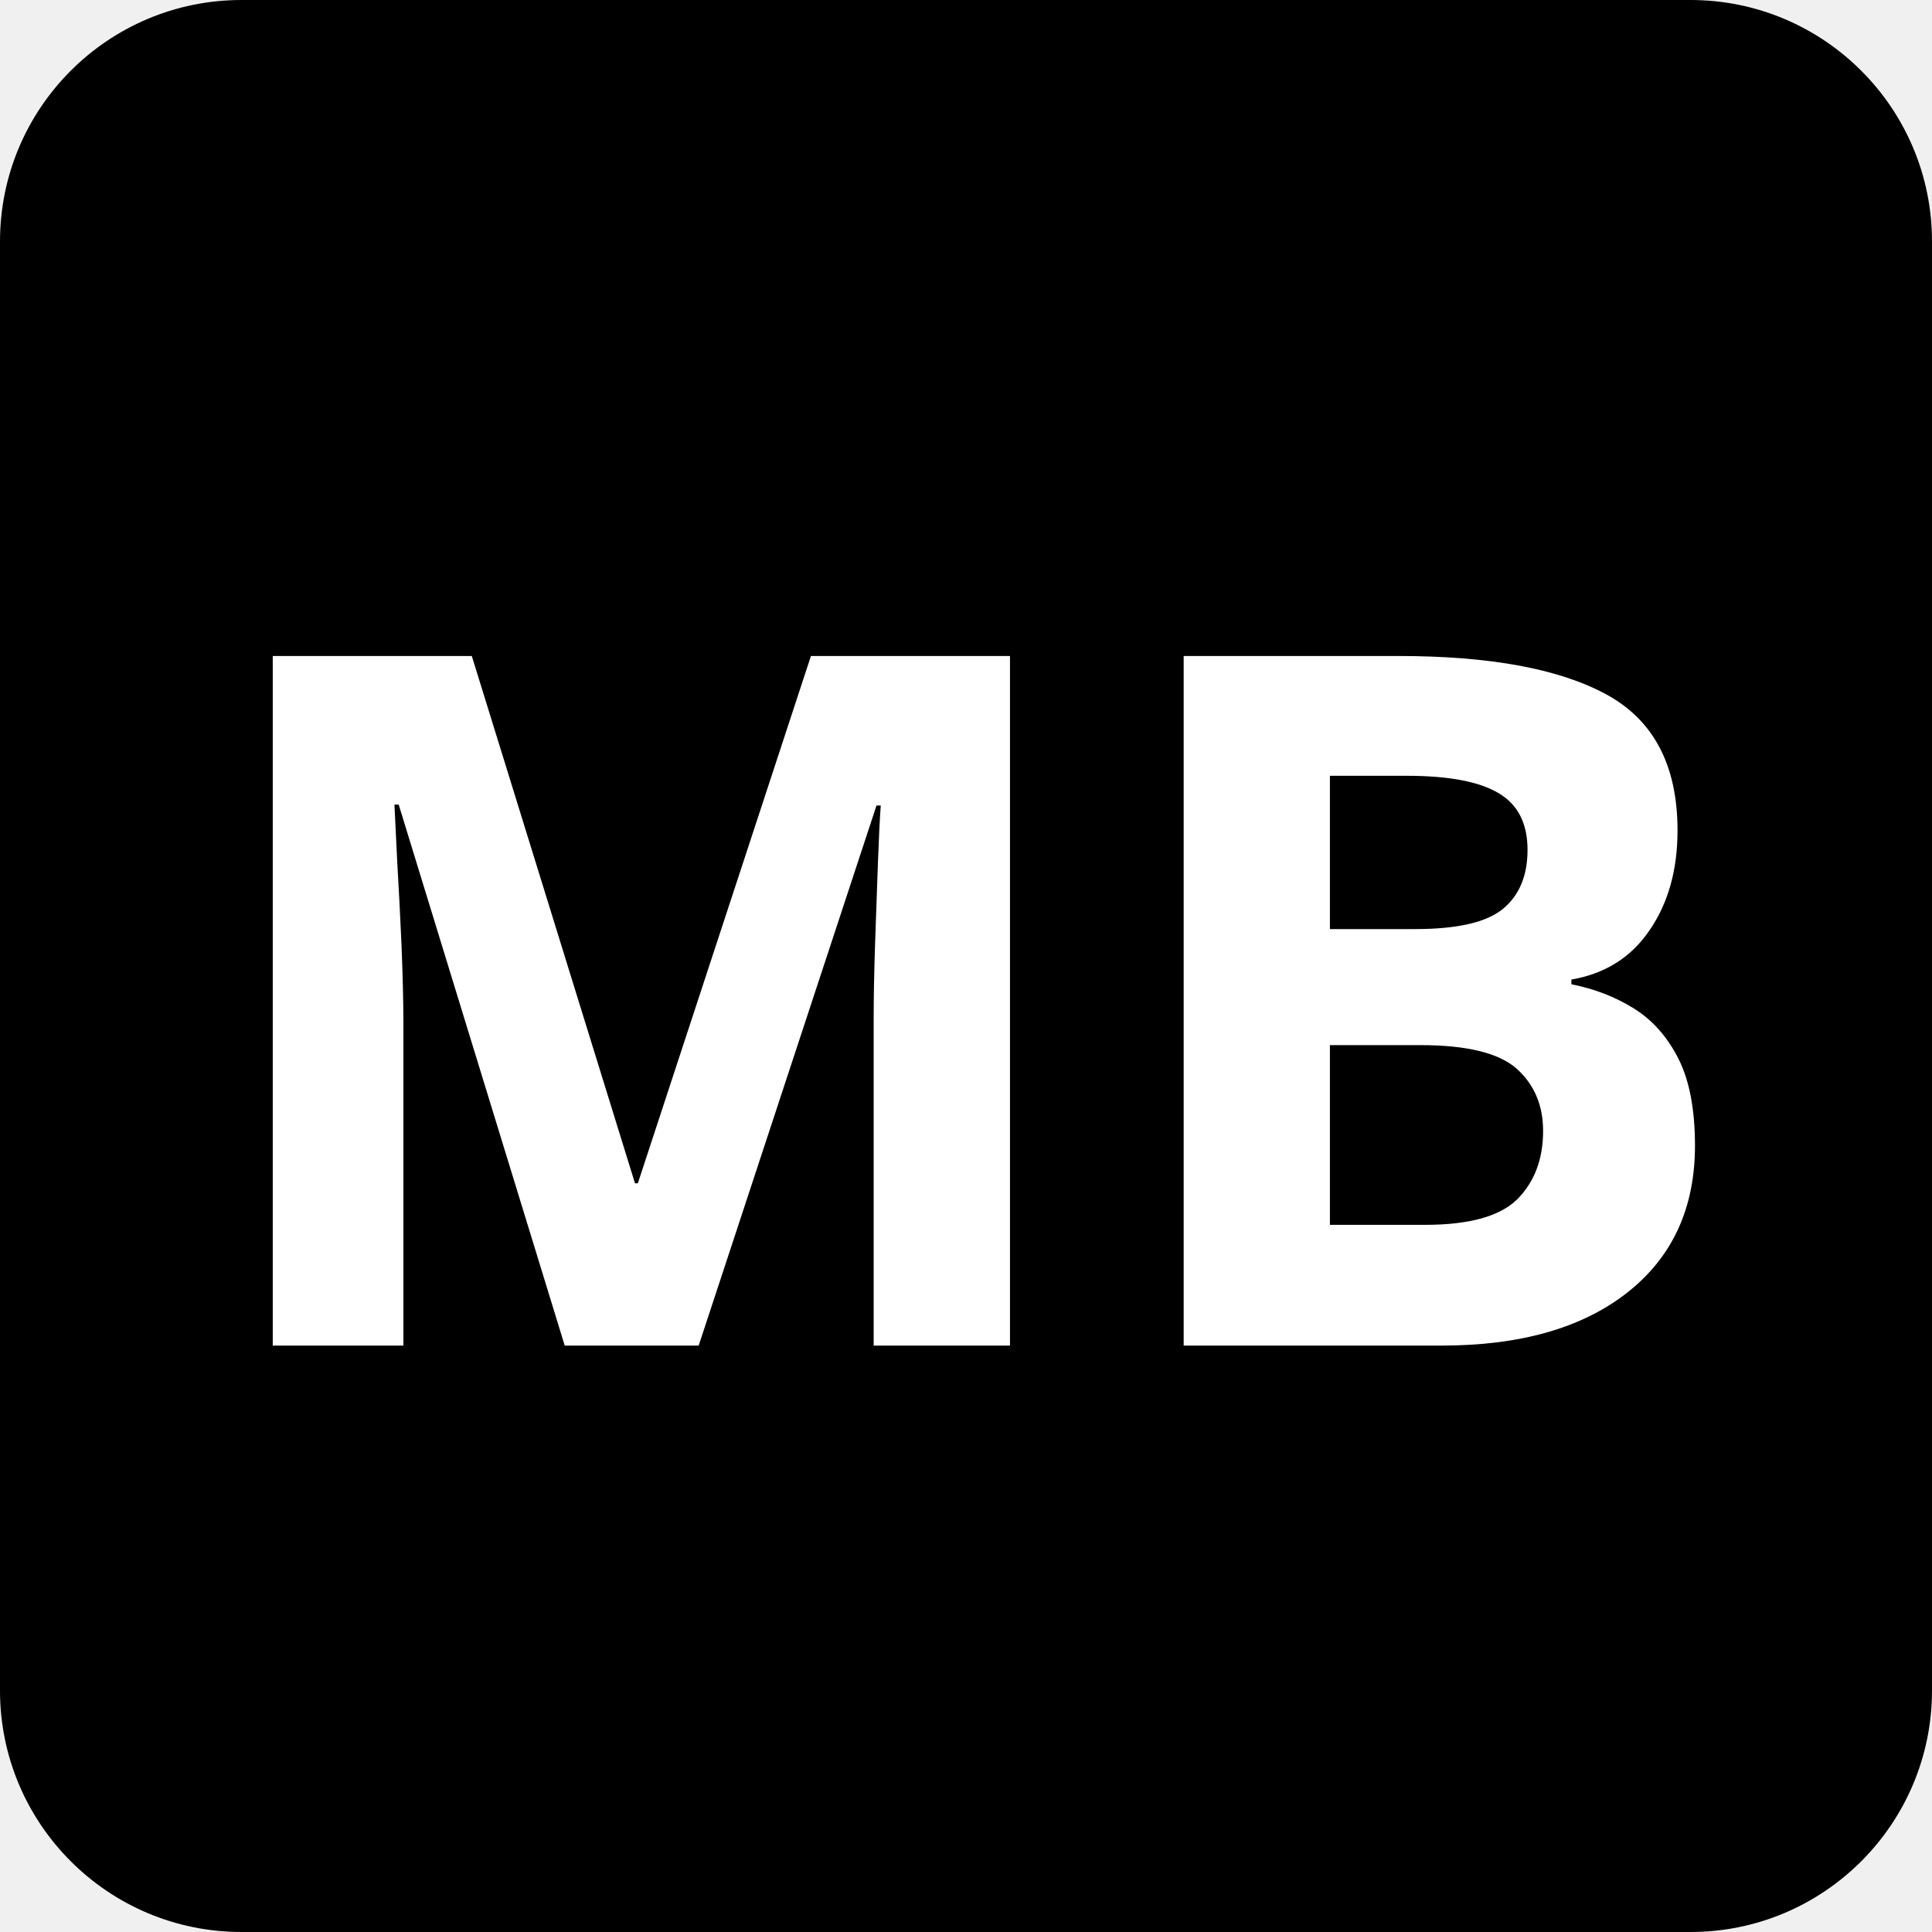
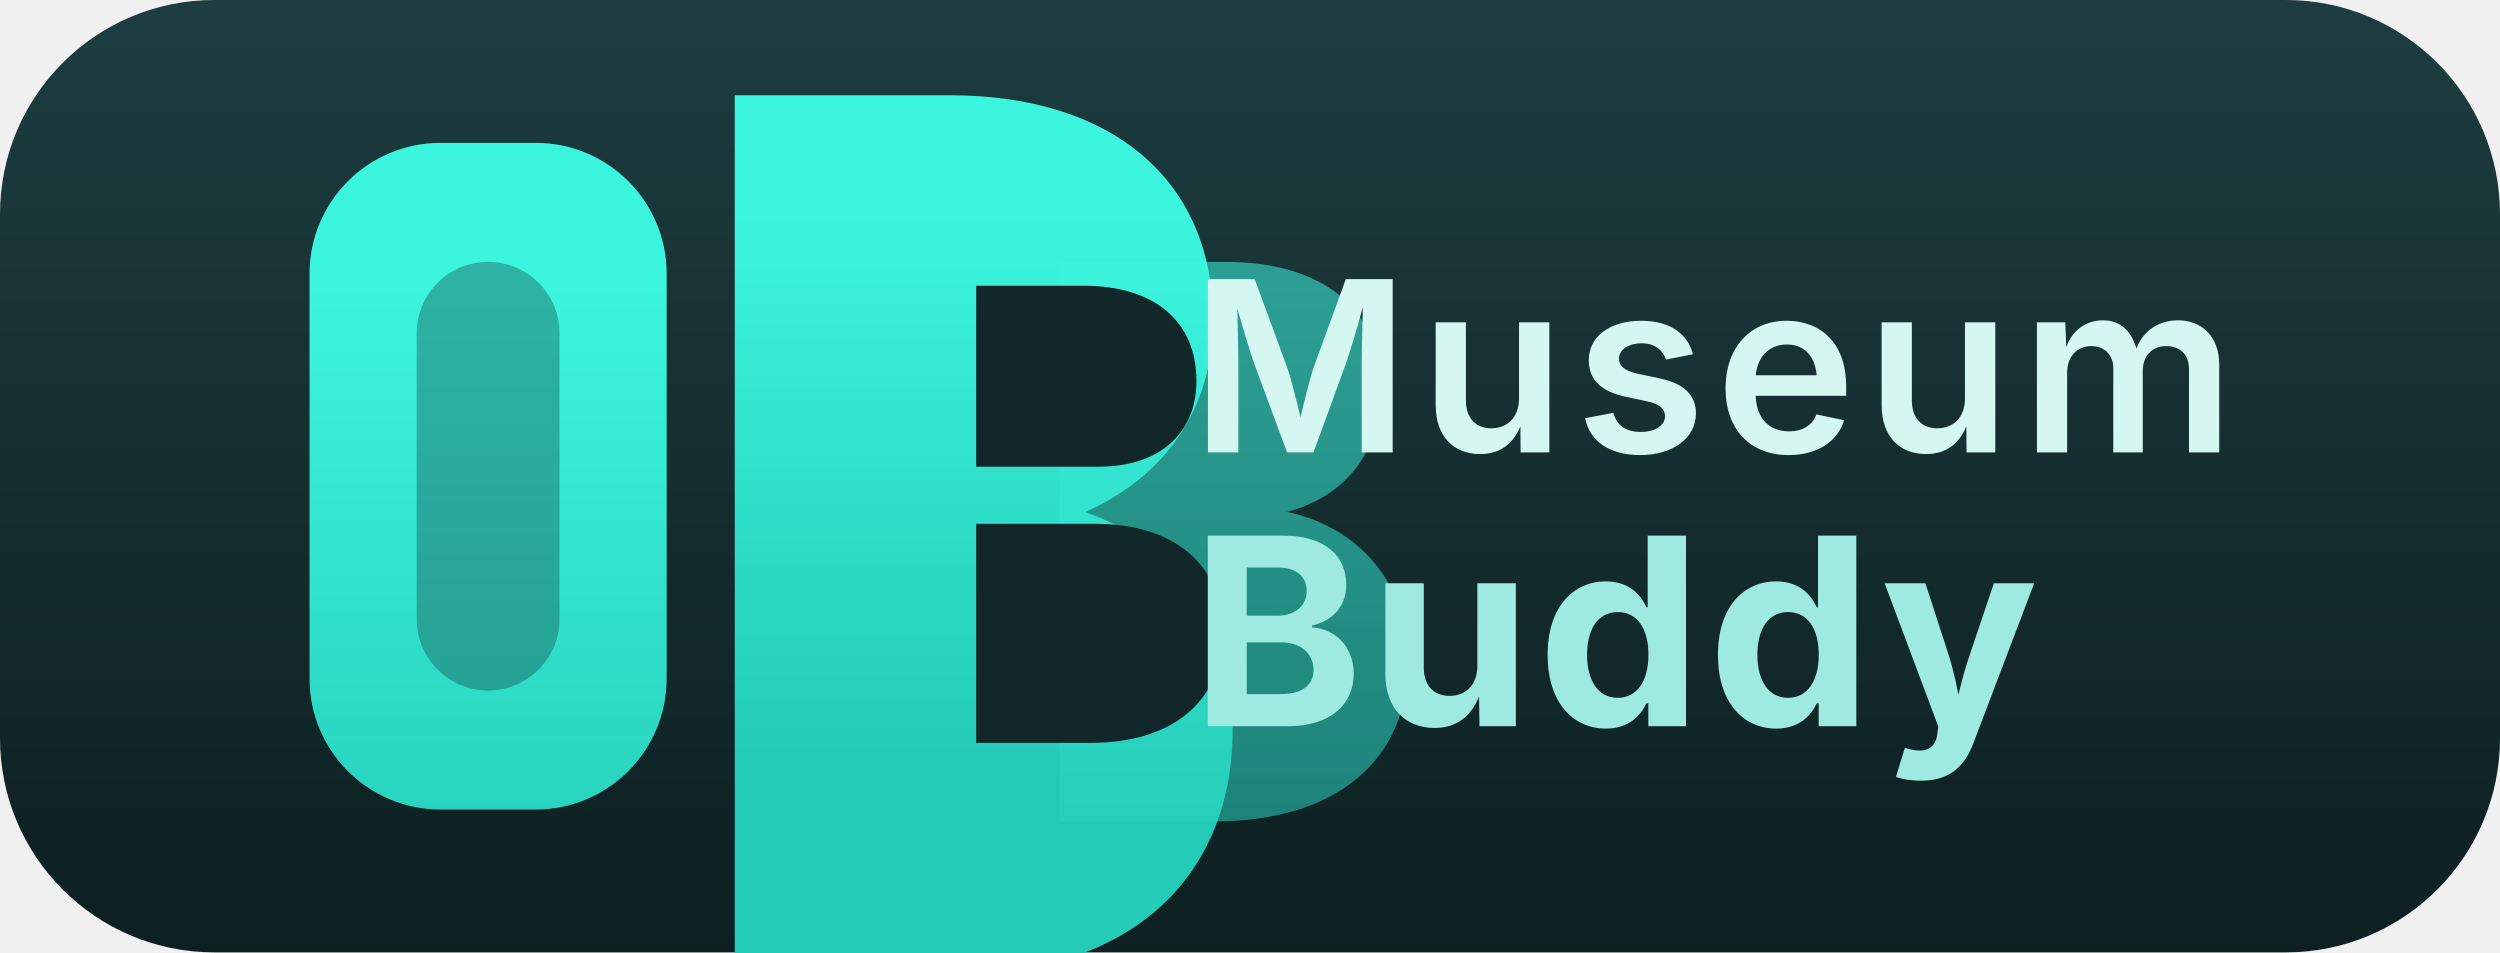
- <svg xmlns="http://www.w3.org/2000/svg" viewBox="0 0 64 64">
-   <rect width="64" height="64" rx="8" fill="#000" />
-   <text x="50%" y="52%" dominant-baseline="middle" text-anchor="middle" font-family="sans-serif" font-size="32" font-weight="700" fill="#fff">MB</text>
+ <svg xmlns="http://www.w3.org/2000/svg" width="420" height="160" viewBox="0 0 420 160" fill="none">
+   <defs>
+     <linearGradient id="logo-bg" x1="210" y1="0" x2="210" y2="160" gradientUnits="userSpaceOnUse">
+       <stop offset="0" stop-color="#1d3d40" />
+       <stop offset="1" stop-color="#0d1f21" />
+     </linearGradient>
+     <linearGradient id="logo-highlight" x1="92" y1="24" x2="92" y2="136" gradientUnits="userSpaceOnUse">
+       <stop offset="0" stop-color="#3cf5df" />
+       <stop offset="1" stop-color="#24cbb6" />
+     </linearGradient>
+   </defs>
+   <rect width="420" height="160" rx="36" fill="url(#logo-bg)" />
+   <g transform="translate(52 24)">
+     <rect x="0" y="0" width="60" height="112" rx="22" fill="url(#logo-highlight)" />
+     <rect x="18" y="20" width="24" height="72" rx="12" fill="#143636" opacity="0.35" />
+     <path d="M92 0h44c34 0 54 18 54 46 0 18-9.6 32-26.2 39.4C183.6 92.4 194 108.6 194 130c0 30.6-21.4 50-56 50H92V0Z" fill="url(#logo-highlight)" transform="translate(-4 -8) scale(.82)" />
+     <path d="M108 20h28c16 0 26 7.8 26 21.2 0 10.8-6 18.2-15.8 20.8 12.4 2.6 20.4 12.4 20.4 25 0 17-12.4 27-32.6 27H108V20Z" fill="url(#logo-highlight)" opacity="0.55" transform="translate(18 0)" />
+     <path d="M112 24h18c12 0 19 6 19 16 0 8.8-6.2 14.4-16.4 14.4H112V24Z" fill="#112729" />
+     <path d="M112 64h20c13.2 0 21.4 6.8 21.4 18.2 0 11.8-8.6 18.6-22.2 18.6H112V64Z" fill="#112729" />
+   </g>
+   <text x="200" y="76" fill="#d5f7f1" font-family="'Inter', 'Helvetica Neue', Arial, sans-serif" font-weight="600" font-size="40" letter-spacing="0.04em">Museum</text>
+   <text x="200" y="122" fill="#9eeae0" font-family="'Inter', 'Helvetica Neue', Arial, sans-serif" font-weight="700" font-size="44" letter-spacing="0.02em">Buddy</text>
</svg>
